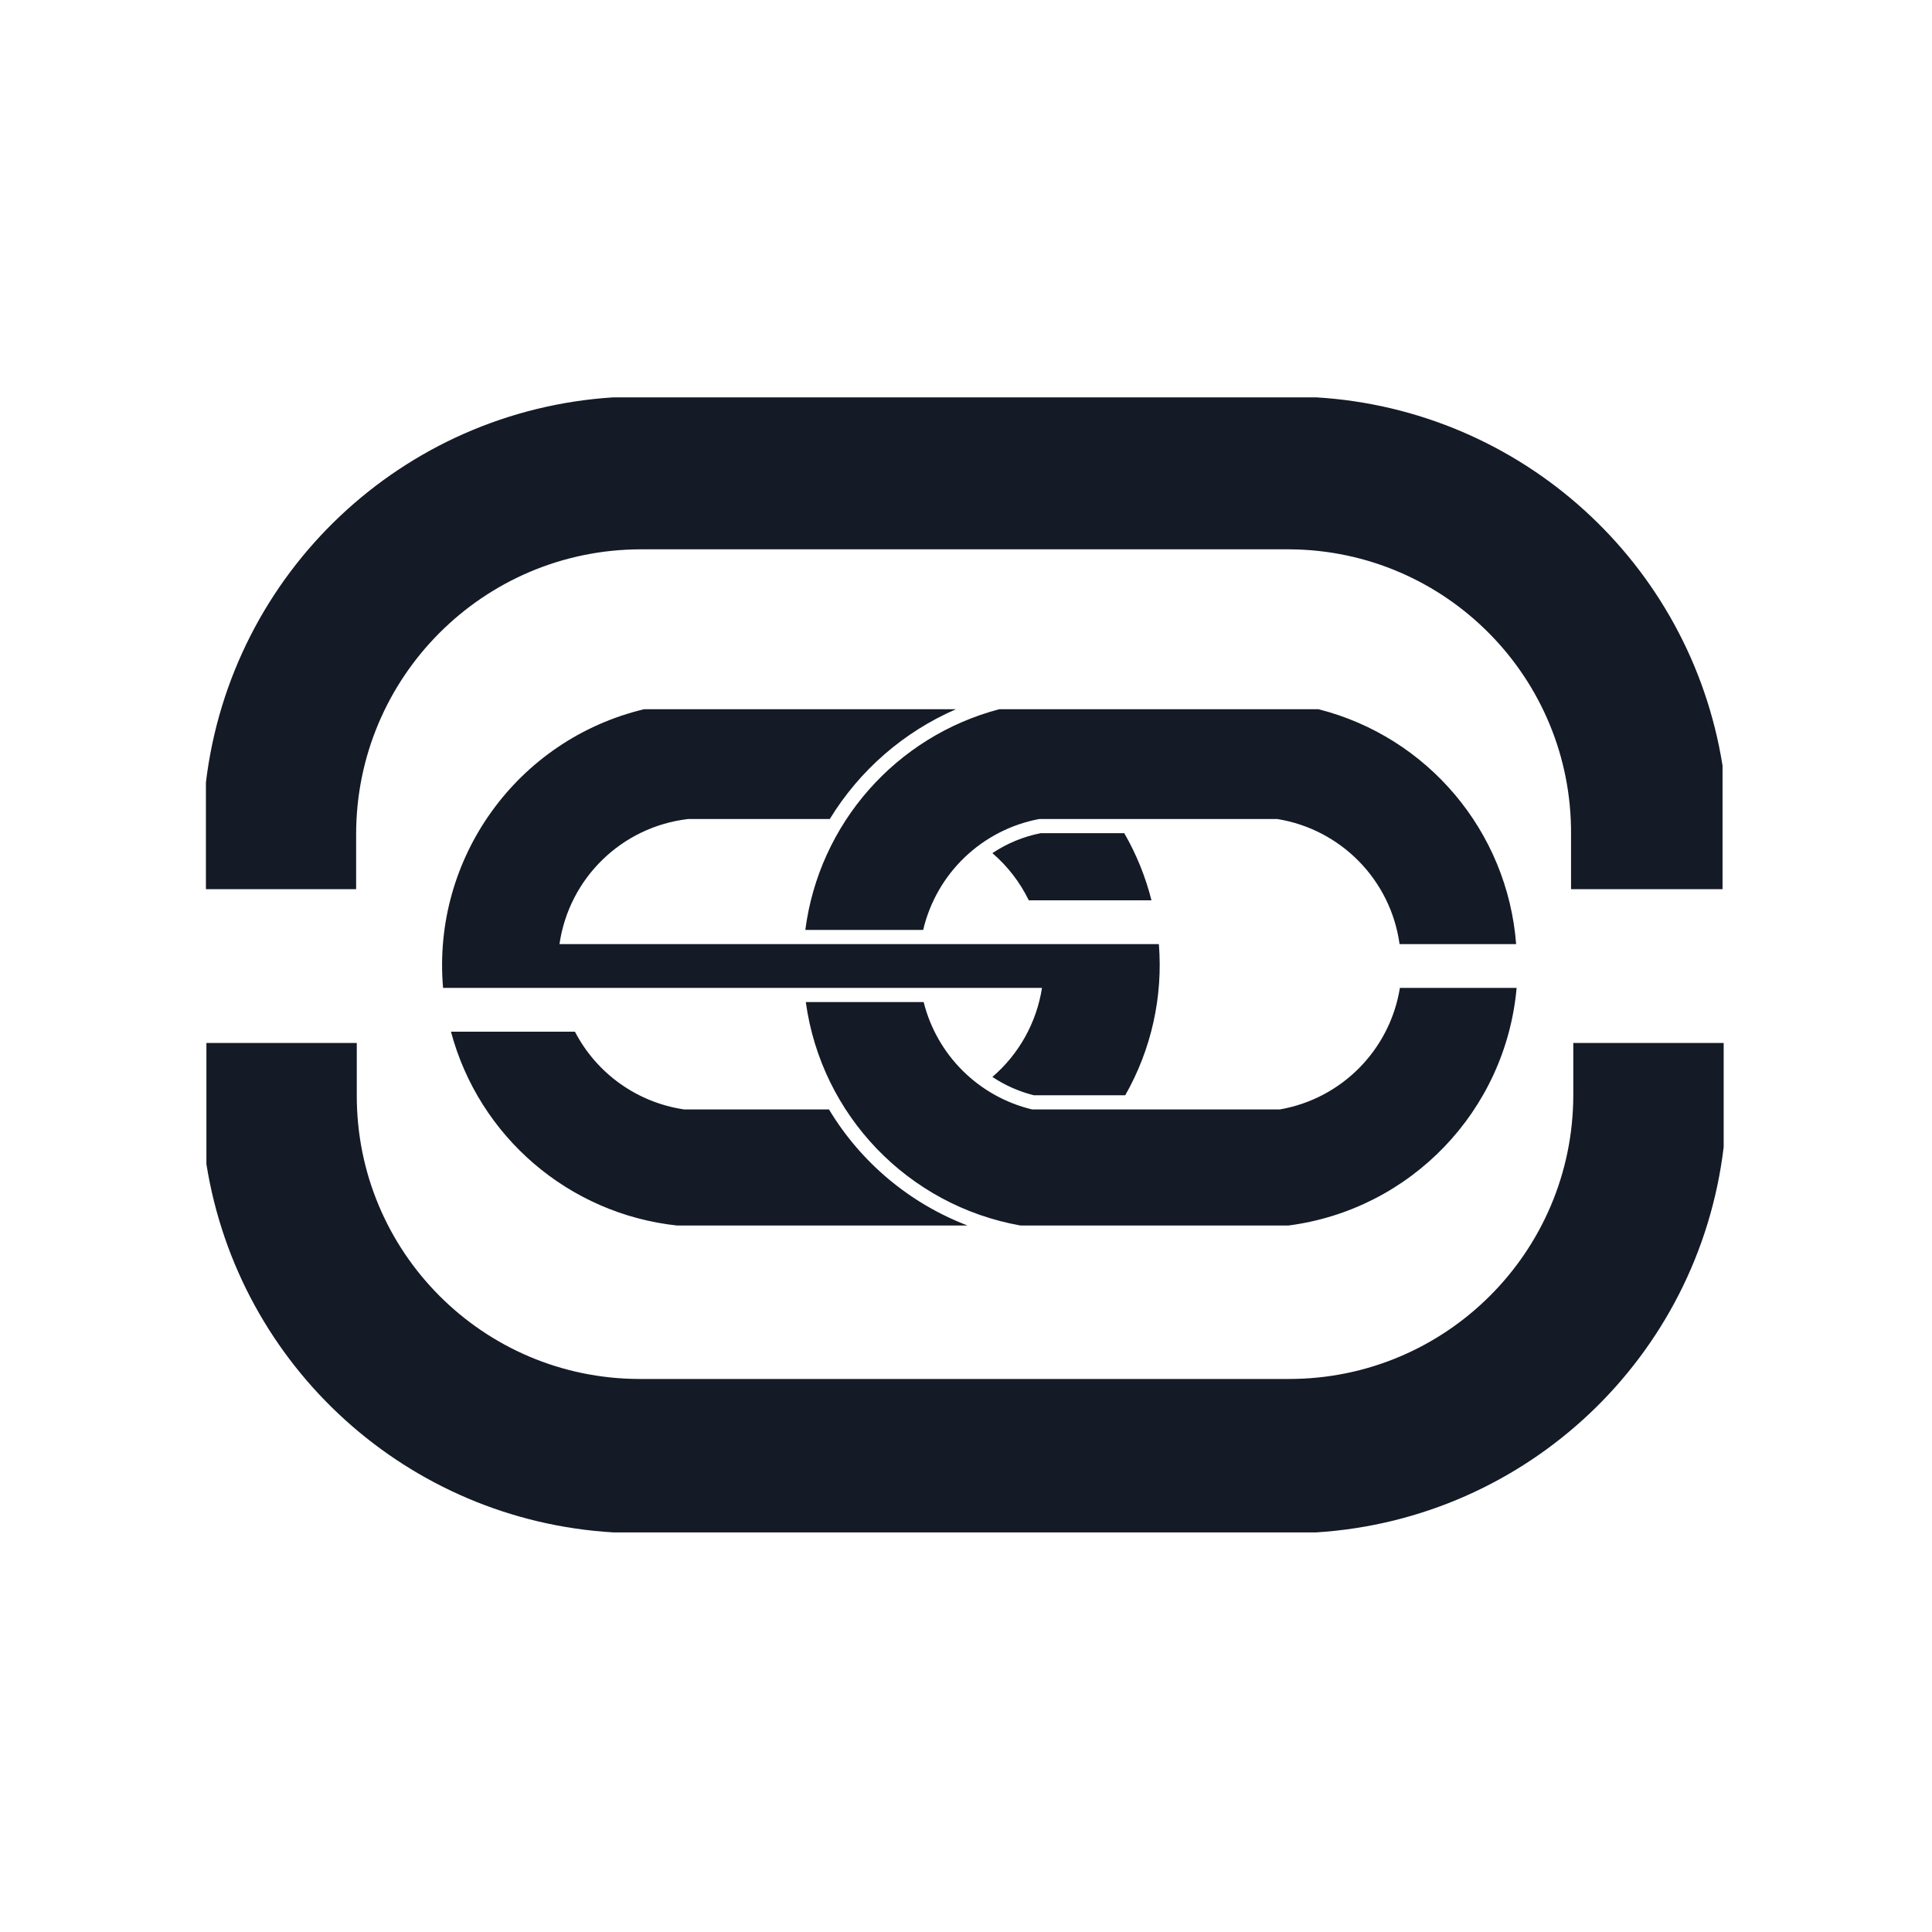
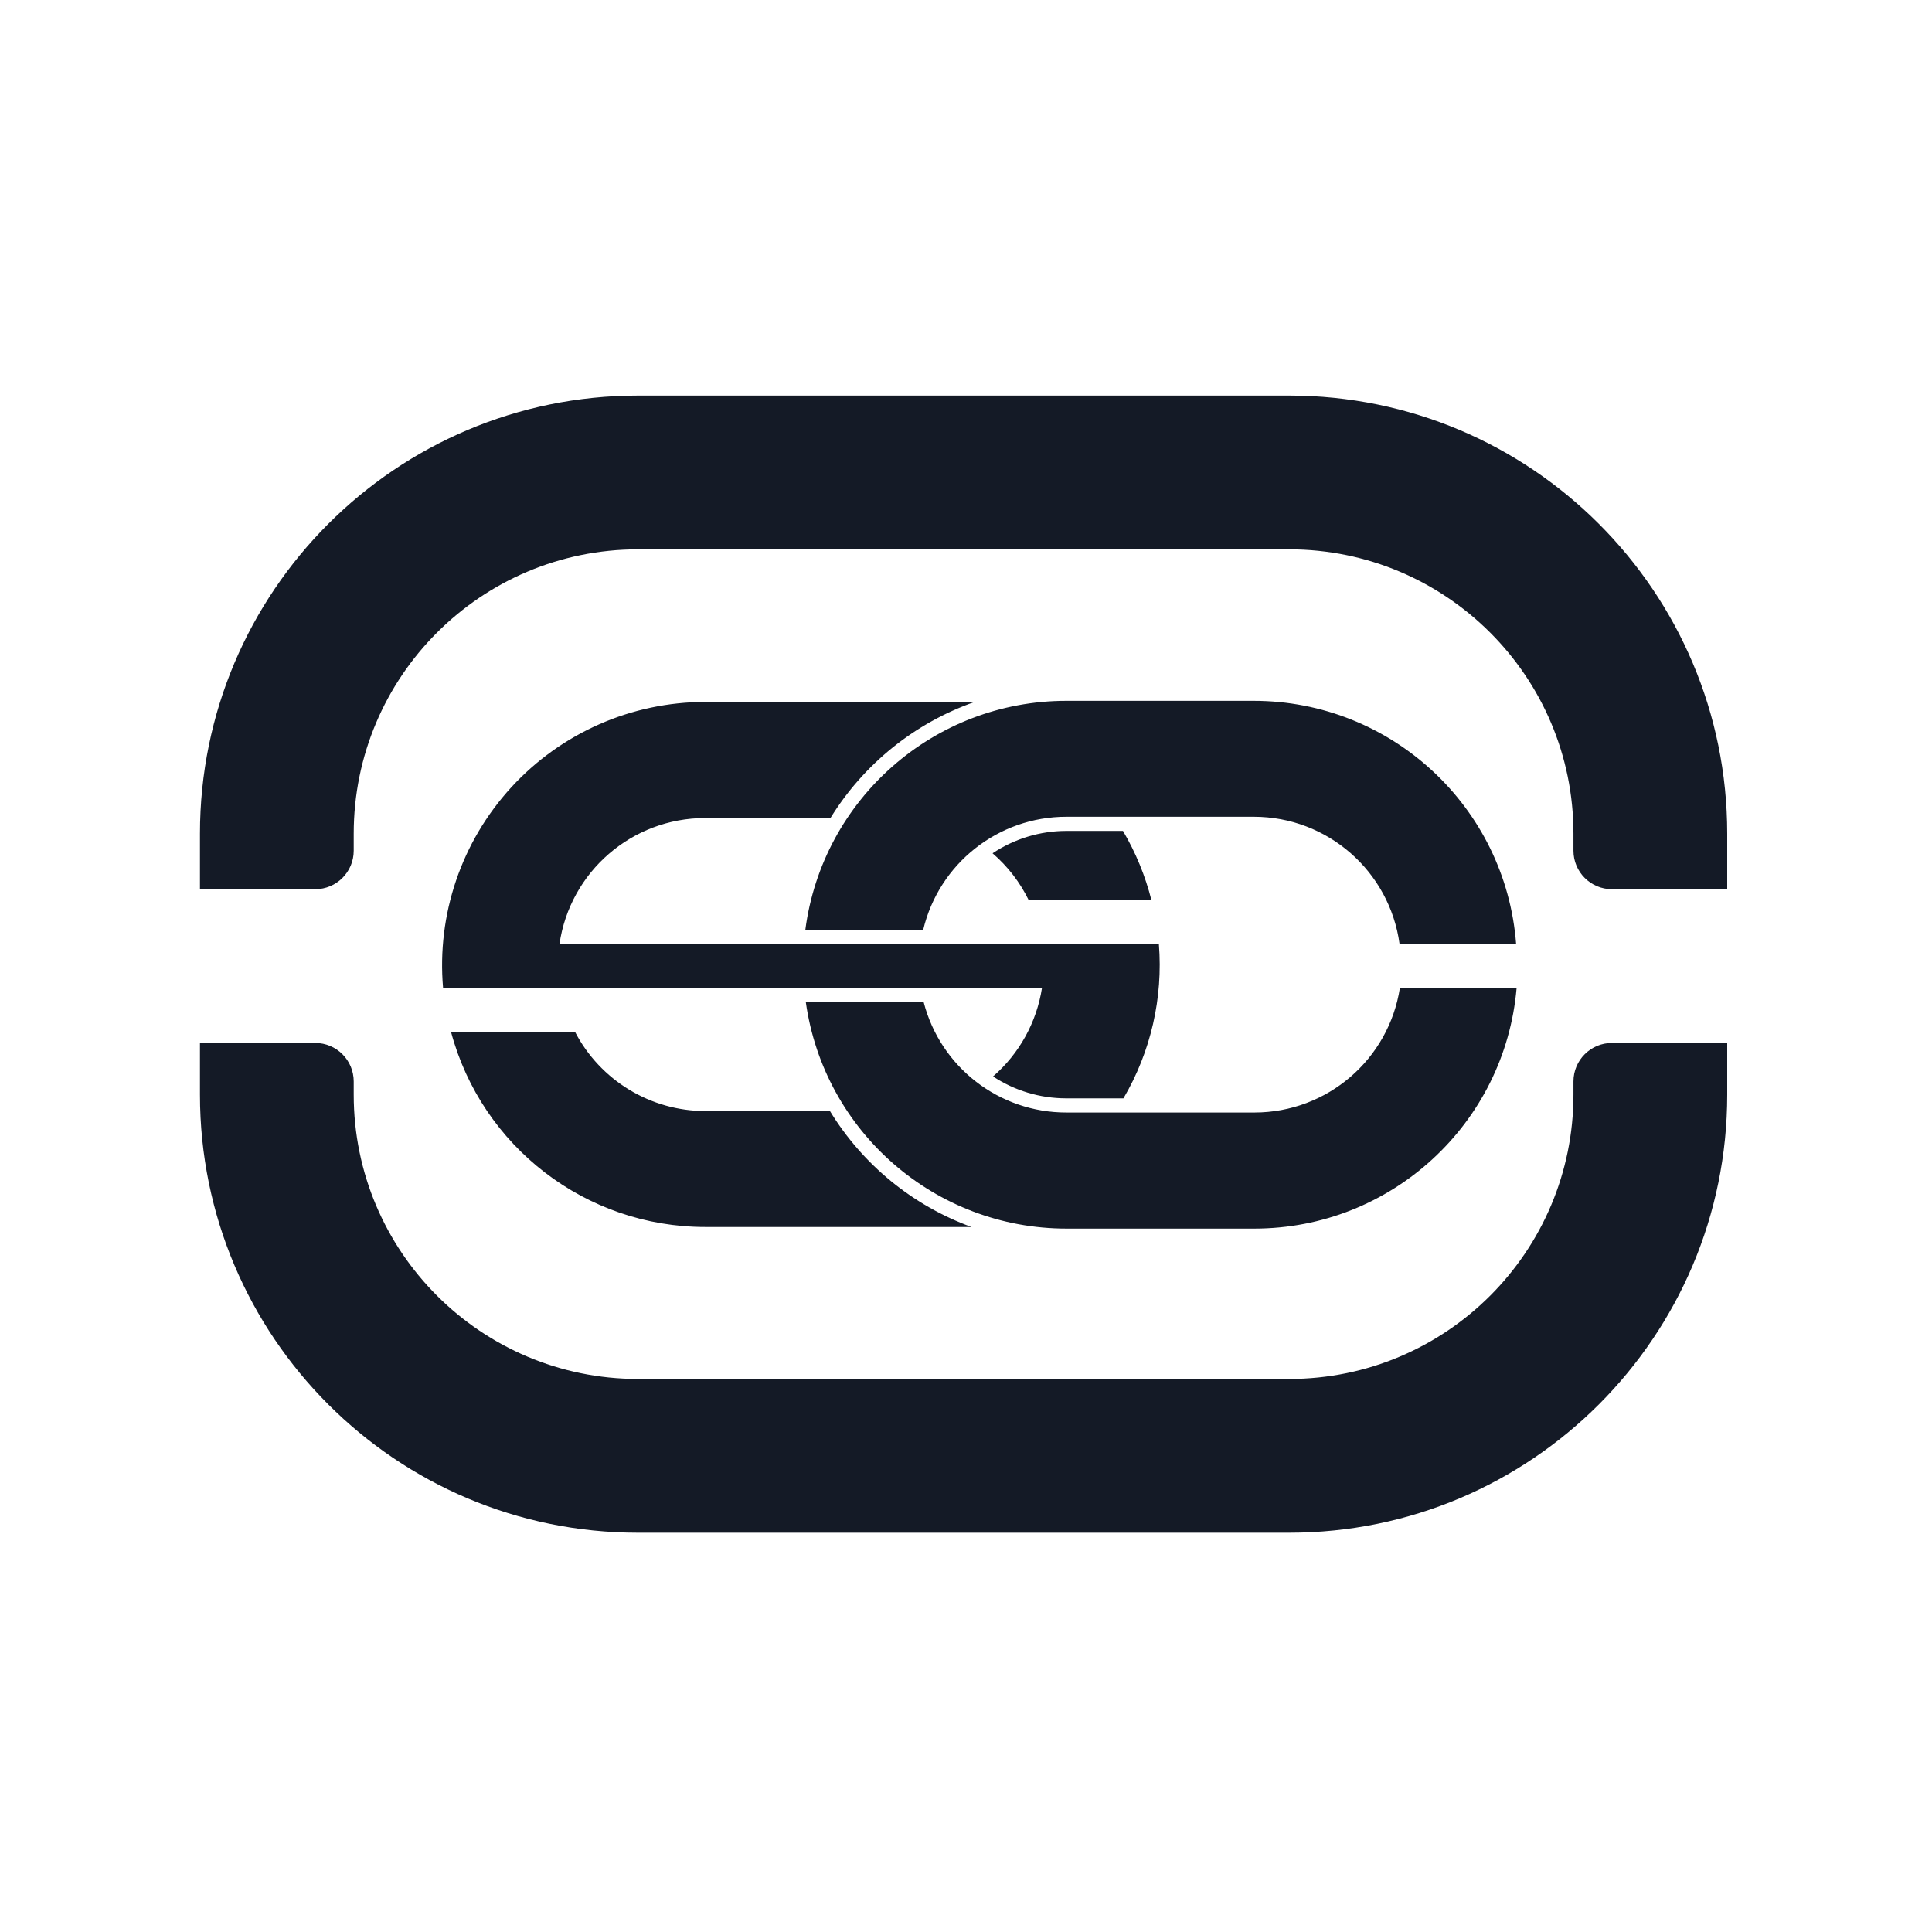
<svg xmlns="http://www.w3.org/2000/svg" viewBox="0 0 120 120" width="480" height="480">
-   <path fill="#141A26" fill-rule="evenodd" d="M 107.1 55.23 L 97.58 55.23 L 97.58 51.84 A 17.59 17.59 0 0 0 80.12 34.12 L 39.81 34.12 A 17.7 17.7 0 0 0 22.12 51.84 L 22.12 55.23 L 12.79 55.23 L 12.79 48.6 A 27.21 27.21 0 0 1 38.1 24.68 L 81.75 24.68 A 27.21 27.21 0 0 1 106.99 47.55 L 106.99 55.23 Z M 94.17 58.64 L 86.93 58.64 A 9.14 9.14 0 0 0 79.33 50.87 L 64.55 50.87 A 9.14 9.14 0 0 0 57.34 57.76 L 50.02 57.76 A 16.35 16.35 0 0 1 62.07 44.05 L 81.89 44.05 A 16.35 16.35 0 0 1 94.17 58.64 Z M 69.89 68.03 L 64.22 68.03 A 8.26 8.26 0 0 1 61.64 66.89 A 9.14 9.14 0 0 0 64.72 61.36 L 27.52 61.36 A 16.35 16.35 0 0 1 40.01 44.05 L 59.38 44.05 A 17.23 17.23 0 0 0 51.54 50.87 L 42.75 50.87 A 9.14 9.14 0 0 0 34.75 58.64 L 71.98 58.64 A 16.35 16.35 0 0 1 69.89 68.03 Z M 71.52 55.92 L 63.9 55.92 A 9.14 9.14 0 0 0 61.64 52.99 A 8.26 8.26 0 0 1 64.64 51.75 L 69.83 51.75 A 16.35 16.35 0 0 1 71.52 55.92 Z M 80.02 76.12 L 63.39 76.12 A 16.35 16.35 0 0 1 50.05 62.24 L 57.37 62.24 A 9.14 9.14 0 0 0 64.11 68.91 L 79.49 68.91 A 9.14 9.14 0 0 0 86.95 61.36 L 94.2 61.36 A 16.35 16.35 0 0 1 80.02 76.12 Z M 60.1 76.12 L 42.06 76.12 A 16.35 16.35 0 0 1 28.01 64.08 L 35.71 64.08 A 9.14 9.14 0 0 0 42.5 68.91 L 51.49 68.91 A 17.23 17.23 0 0 0 60.1 76.12 Z M 81.75 95.18 L 38.1 95.18 A 27.21 27.21 0 0 1 12.82 72.3 L 12.82 64.78 L 22.16 64.78 L 22.16 68.02 A 17.58 17.58 0 0 0 39.69 85.65 L 80.04 85.65 A 17.65 17.65 0 0 0 97.72 68.02 L 97.72 64.78 L 107.06 64.78 L 107.06 71.25 A 27.21 27.21 0 0 1 81.75 95.18 Z" />
+   <path fill="#141A26" fill-rule="evenodd" d="M 107.28 55.23 L 100.12 55.23 A 2.39 2.39 0 0 1 97.73 52.84 L 97.73 51.78 A 17.66 17.66 0 0 0 80.07 34.12 L 39.63 34.12 A 17.66 17.66 0 0 0 21.97 51.78 L 21.97 52.84 A 2.39 2.39 0 0 1 19.58 55.23 L 12.42 55.23 L 12.42 51.78 A 27.21 27.21 0 0 1 39.63 24.57 L 80.07 24.57 A 27.21 27.21 0 0 1 107.28 51.78 L 107.28 55.23 Z M 94.17 58.64 L 86.93 58.64 A 9.14 9.14 0 0 0 77.88 50.73 L 66.24 50.73 A 9.14 9.14 0 0 0 57.34 57.76 L 50.02 57.76 A 16.35 16.35 0 0 1 66.23 43.53 L 77.87 43.53 A 16.35 16.35 0 0 1 94.17 58.64 Z M 69.78 68.22 L 66.2 68.22 A 8.26 8.26 0 0 1 61.68 66.86 A 9.14 9.14 0 0 0 64.72 61.36 L 27.52 61.36 A 16.35 16.35 0 0 1 43.81 43.6 L 60.53 43.6 A 17.23 17.23 0 0 0 51.58 50.81 L 43.8 50.81 A 9.14 9.14 0 0 0 34.75 58.64 L 71.98 58.64 A 16.35 16.35 0 0 1 69.78 68.22 Z M 71.52 55.92 L 63.9 55.92 A 9.14 9.14 0 0 0 61.65 53.0 A 8.26 8.26 0 0 1 66.23 51.61 L 69.75 51.61 A 16.35 16.35 0 0 1 71.52 55.92 Z M 77.91 76.31 L 66.25 76.31 A 16.35 16.35 0 0 1 50.05 62.24 L 57.37 62.24 A 9.14 9.14 0 0 0 66.24 69.1 L 77.93 69.1 A 9.14 9.14 0 0 0 86.95 61.36 L 94.2 61.36 A 16.35 16.35 0 0 1 77.91 76.31 Z M 60.34 76.21 L 43.81 76.21 A 16.35 16.35 0 0 1 28.01 64.08 L 35.71 64.08 A 9.14 9.14 0 0 0 43.82 69.01 L 51.55 69.01 A 17.23 17.23 0 0 0 60.34 76.21 Z M 80.07 95.2 L 39.63 95.2 A 27.21 27.21 0 0 1 12.42 67.99 L 12.42 64.78 L 19.58 64.78 A 2.39 2.39 0 0 1 21.97 67.17 L 21.97 67.99 A 17.66 17.66 0 0 0 39.63 85.65 L 80.07 85.65 A 17.66 17.66 0 0 0 97.73 67.99 L 97.73 67.17 A 2.39 2.39 0 0 1 100.12 64.78 L 107.28 64.78 L 107.28 67.99 A 27.21 27.21 0 0 1 80.07 95.2 Z" />
</svg>
